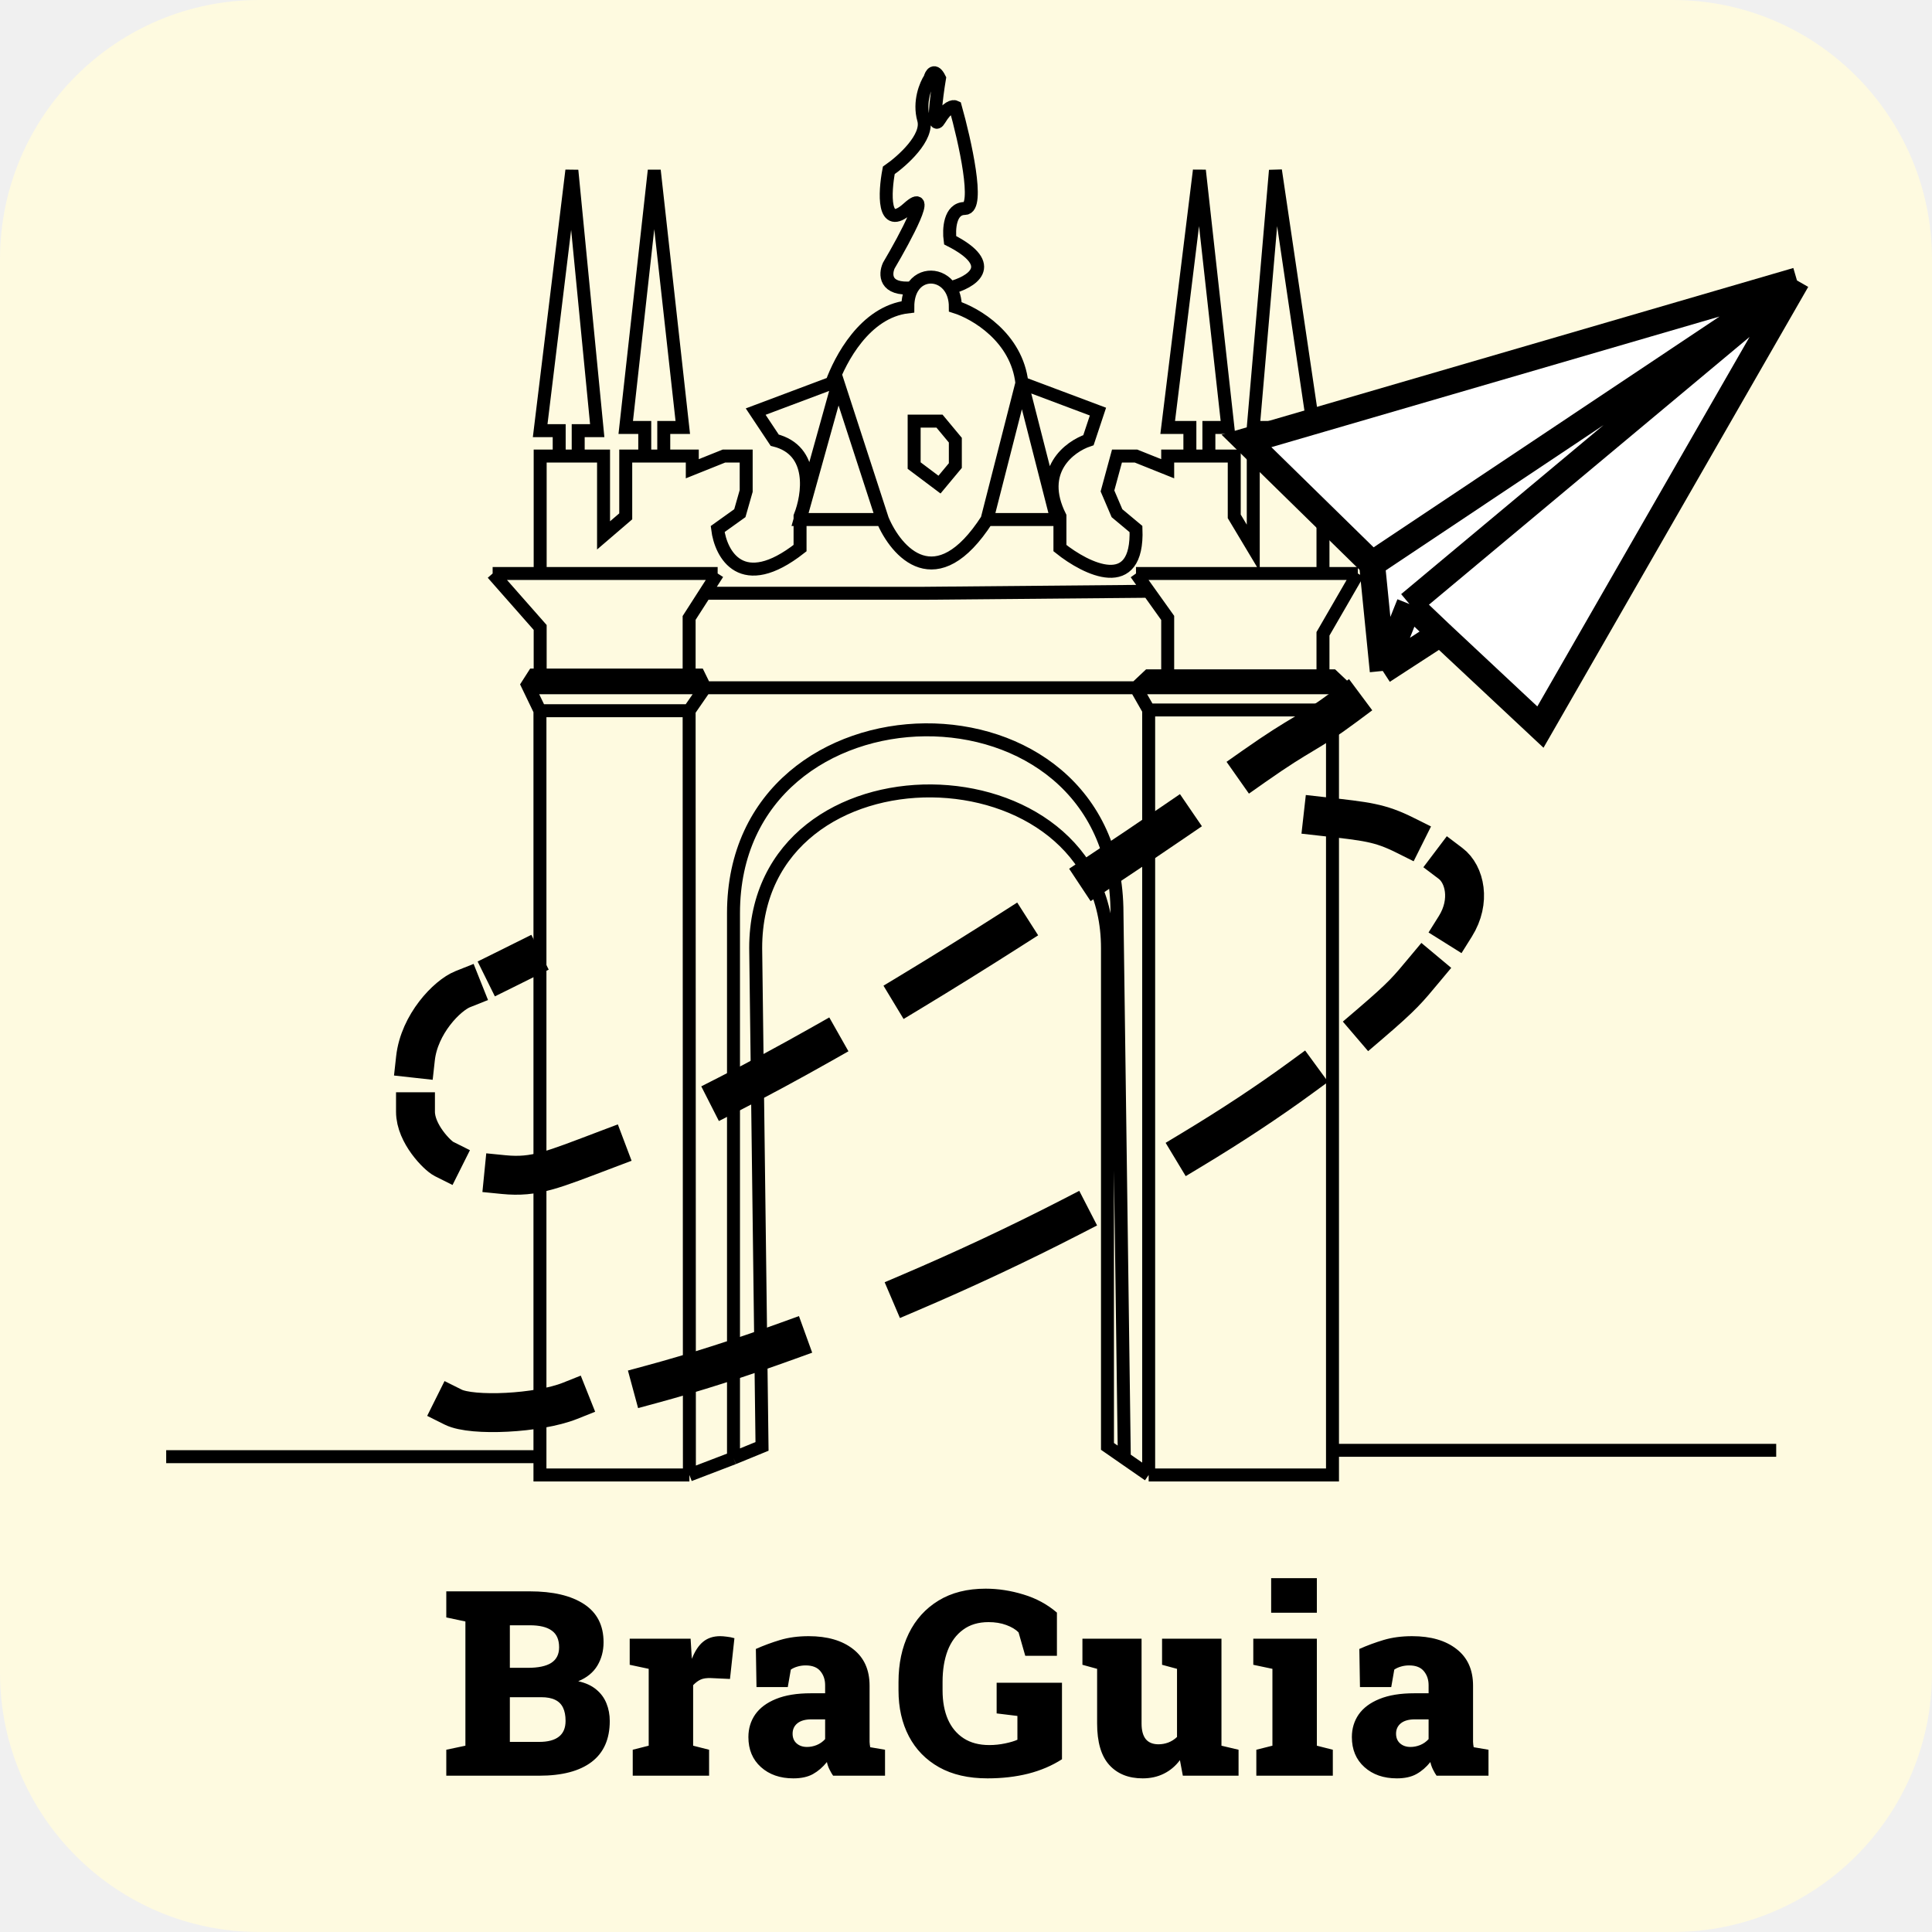
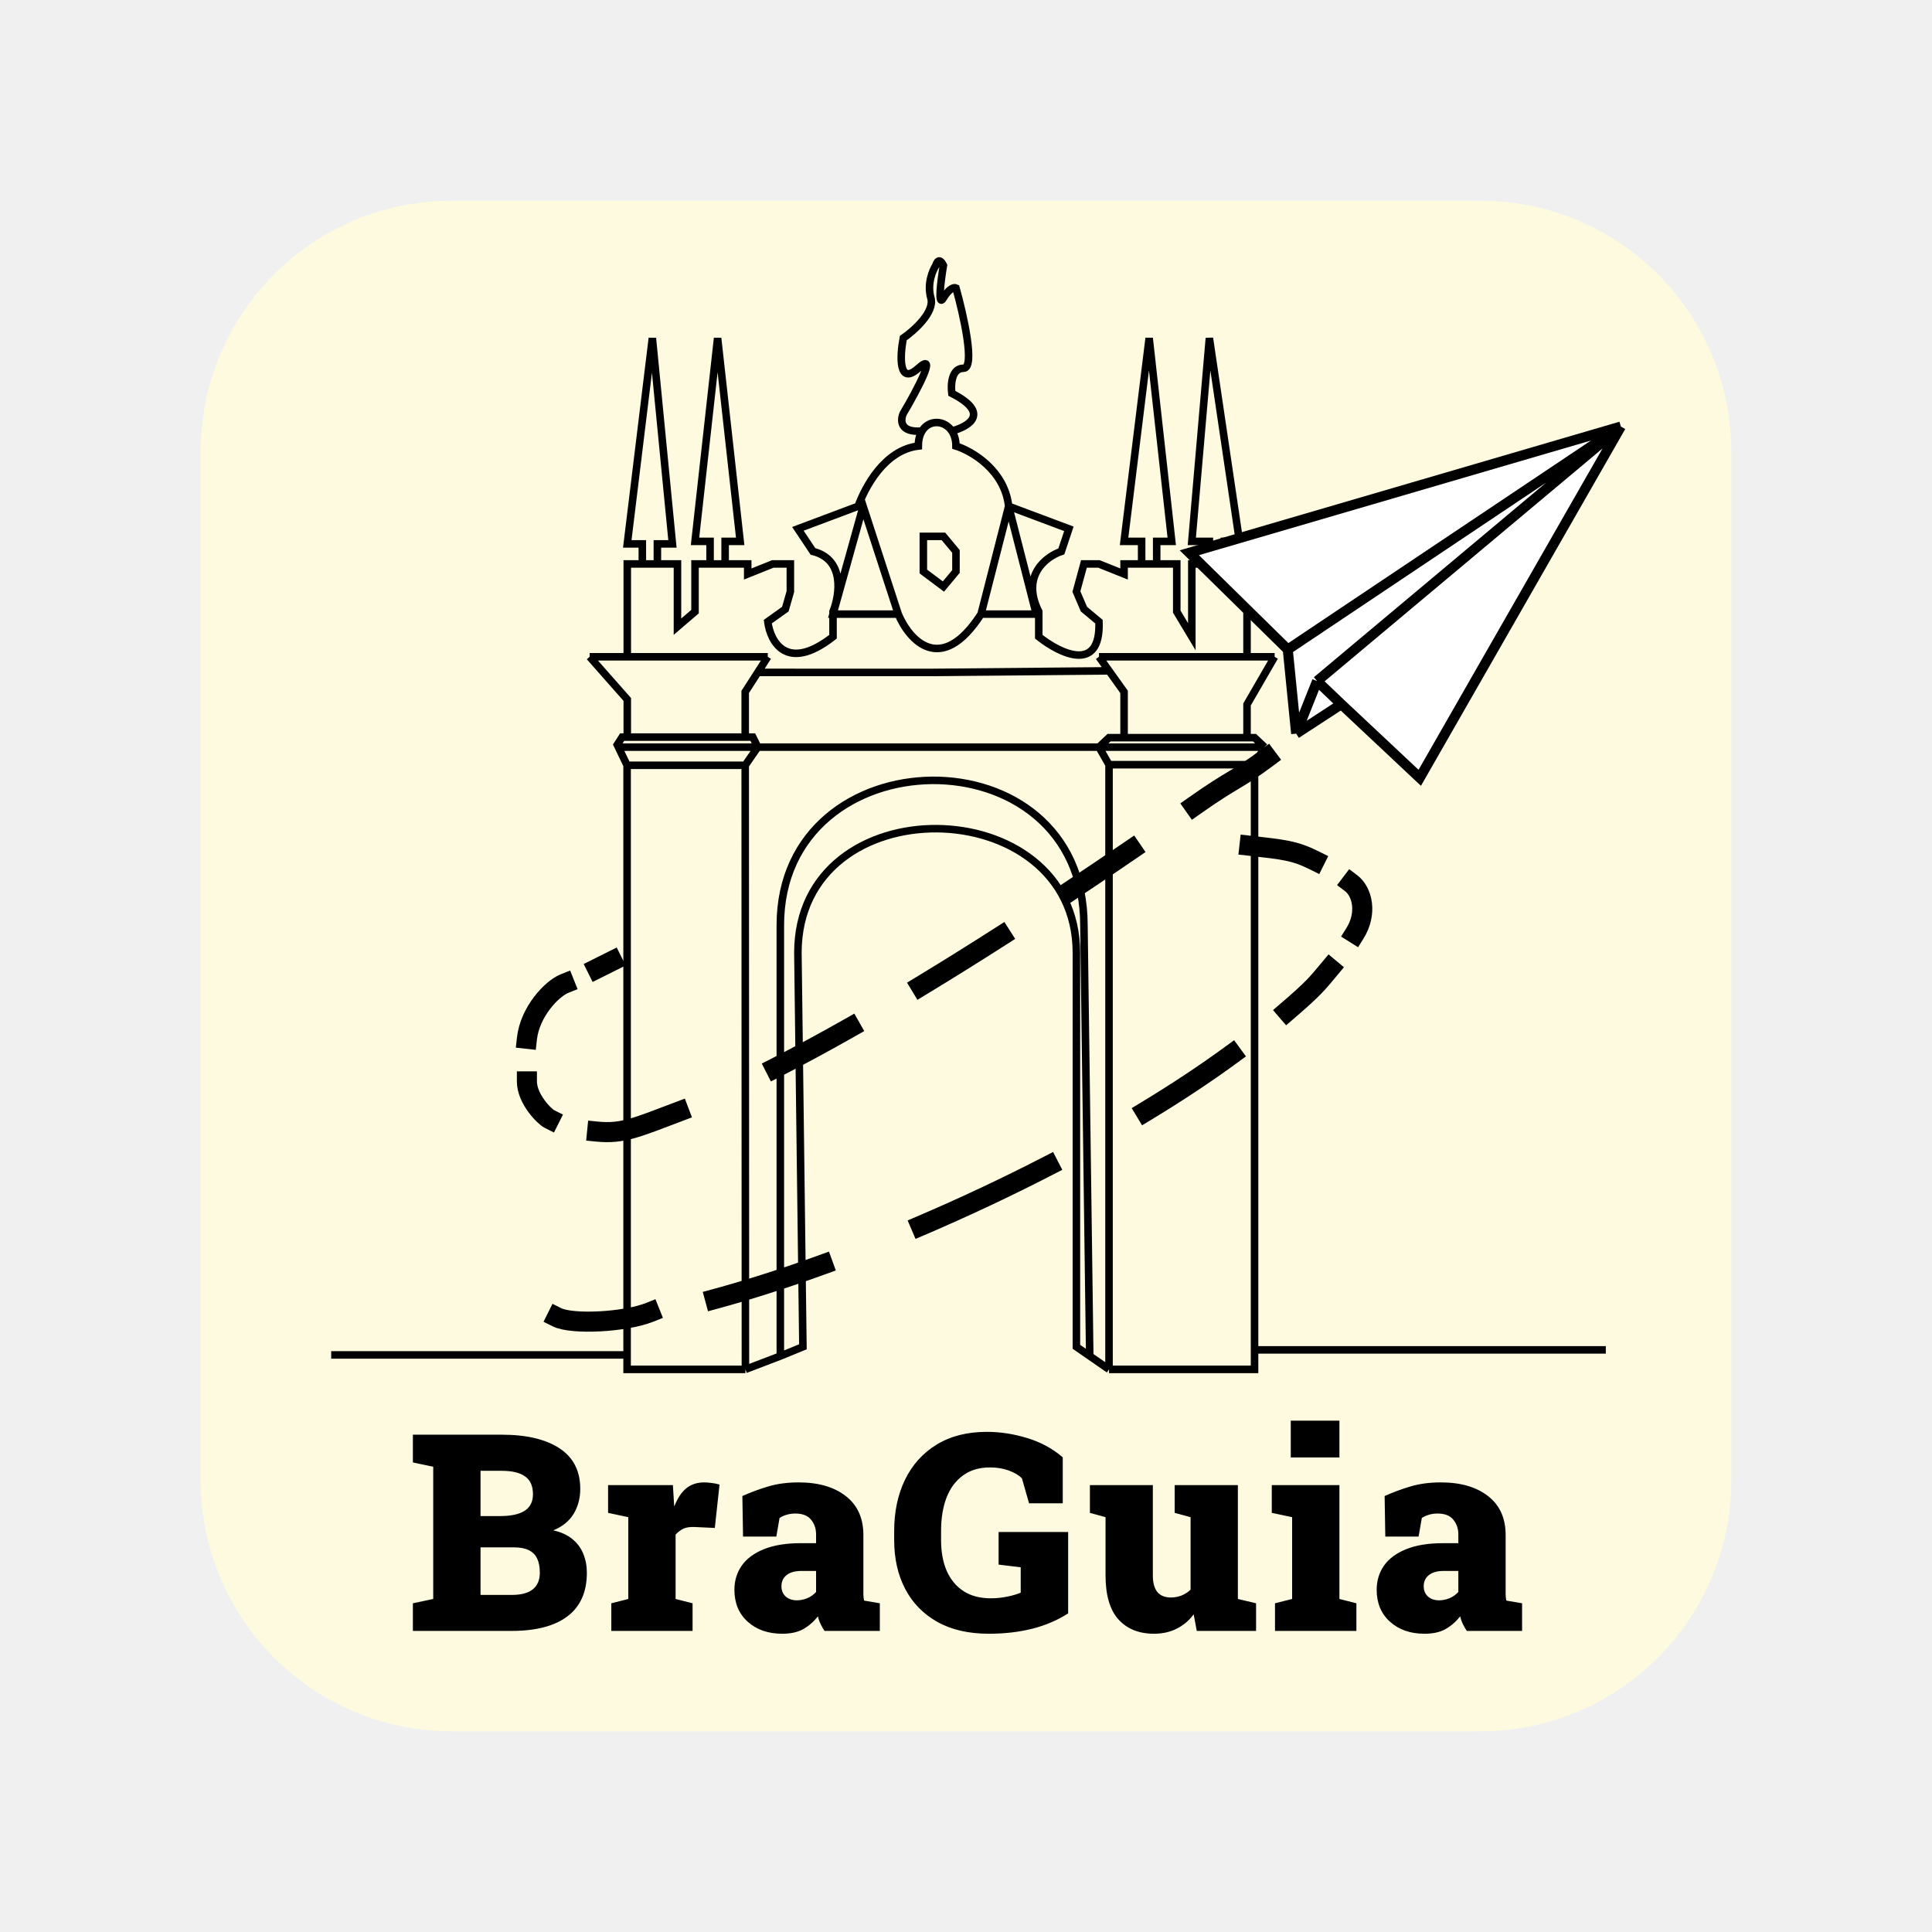
- <svg xmlns="http://www.w3.org/2000/svg" width="149" height="149" viewBox="0 0 149 149" fill="none">
-   <rect width="149" height="149" rx="20" fill="#FEFAE0" />
-   <path d="M34.419 136.946V134.944L35.893 134.632V125.052L34.419 124.739V122.728H35.893H40.854C42.645 122.728 44.041 123.056 45.044 123.714C46.046 124.371 46.548 125.351 46.548 126.653C46.548 127.324 46.388 127.926 46.069 128.46C45.75 128.987 45.259 129.388 44.594 129.661C45.161 129.785 45.623 129.996 45.981 130.296C46.339 130.589 46.603 130.947 46.772 131.37C46.941 131.787 47.026 132.239 47.026 132.728C47.026 134.121 46.561 135.172 45.63 135.882C44.699 136.591 43.348 136.946 41.577 136.946H34.419ZM39.321 134.339H41.577C42.254 134.339 42.762 134.205 43.1 133.938C43.445 133.672 43.618 133.265 43.618 132.718C43.618 132.308 43.553 131.969 43.423 131.702C43.292 131.429 43.091 131.227 42.817 131.097C42.544 130.96 42.186 130.892 41.743 130.892H39.321V134.339ZM39.321 128.626H40.708C41.515 128.626 42.117 128.499 42.514 128.245C42.918 127.985 43.12 127.584 43.12 127.044C43.12 126.451 42.931 126.022 42.553 125.755C42.182 125.481 41.616 125.345 40.854 125.345H39.321V128.626ZM48.798 136.946V134.944L50.029 134.632V128.704L48.564 128.392V126.38H53.261L53.339 127.669L53.359 127.933C53.593 127.334 53.883 126.894 54.228 126.614C54.579 126.328 55.016 126.185 55.536 126.185C55.68 126.185 55.849 126.198 56.044 126.224C56.239 126.243 56.438 126.282 56.64 126.341L56.298 129.485L54.833 129.417C54.495 129.404 54.228 129.443 54.032 129.534C53.844 129.619 53.652 129.762 53.456 129.964V134.632L54.687 134.944V136.946H48.798ZM61.185 137.151C60.163 137.151 59.33 136.862 58.685 136.282C58.041 135.703 57.718 134.931 57.718 133.968C57.718 133.31 57.894 132.728 58.246 132.22C58.604 131.712 59.138 131.315 59.847 131.028C60.563 130.735 61.459 130.589 62.533 130.589H63.636V129.964C63.636 129.541 63.516 129.183 63.275 128.89C63.034 128.59 62.653 128.44 62.132 128.44C61.911 128.44 61.703 128.47 61.507 128.528C61.319 128.58 61.146 128.659 60.99 128.763L60.755 130.11H58.343L58.294 127.171C58.894 126.904 59.519 126.673 60.169 126.478C60.827 126.282 61.559 126.185 62.367 126.185C63.806 126.185 64.948 126.517 65.794 127.181C66.641 127.838 67.064 128.779 67.064 130.003V133.899C67.064 134.049 67.064 134.196 67.064 134.339C67.071 134.482 67.087 134.619 67.113 134.749L68.255 134.944V136.946H64.252C64.167 136.829 64.076 136.673 63.978 136.478C63.88 136.282 63.812 136.087 63.773 135.892C63.454 136.289 63.096 136.598 62.699 136.819C62.302 137.041 61.797 137.151 61.185 137.151ZM62.24 134.729C62.487 134.729 62.735 134.681 62.982 134.583C63.236 134.479 63.454 134.326 63.636 134.124V132.601H62.572C62.11 132.601 61.752 132.701 61.498 132.903C61.25 133.105 61.127 133.372 61.127 133.704C61.127 134.023 61.231 134.274 61.439 134.456C61.647 134.638 61.914 134.729 62.24 134.729ZM76.16 137.151C74.689 137.151 73.442 136.865 72.42 136.292C71.404 135.719 70.63 134.925 70.096 133.909C69.562 132.887 69.295 131.705 69.295 130.364V129.72C69.295 128.307 69.559 127.06 70.086 125.979C70.613 124.899 71.378 124.052 72.381 123.44C73.383 122.828 74.594 122.522 76.014 122.522C76.984 122.522 77.957 122.672 78.934 122.972C79.91 123.265 80.769 123.73 81.512 124.368V127.698H79.07L78.553 125.892C78.331 125.664 78.016 125.475 77.606 125.325C77.202 125.175 76.746 125.101 76.238 125.101C75.457 125.101 74.803 125.296 74.275 125.687C73.748 126.071 73.351 126.608 73.084 127.298C72.824 127.988 72.693 128.789 72.693 129.7V130.364C72.693 131.224 72.83 131.969 73.103 132.601C73.383 133.232 73.79 133.72 74.324 134.065C74.858 134.41 75.516 134.583 76.297 134.583C76.707 134.583 77.114 134.541 77.518 134.456C77.921 134.371 78.237 134.277 78.465 134.173V132.337L76.863 132.142V129.778H81.902V135.677C81.134 136.172 80.265 136.543 79.295 136.79C78.331 137.031 77.287 137.151 76.16 137.151ZM88.127 137.151C87.034 137.151 86.174 136.806 85.549 136.116C84.924 135.426 84.612 134.358 84.612 132.913V128.704L83.479 128.392V126.38H84.612H88.04V132.933C88.04 133.453 88.147 133.851 88.362 134.124C88.583 134.391 88.912 134.524 89.348 134.524C89.602 134.524 89.853 134.479 90.1 134.388C90.354 134.29 90.579 134.147 90.774 133.958V128.704L89.621 128.392V126.38H90.774H94.202V134.632L95.52 134.944V136.946H91.223L90.998 135.745C90.66 136.201 90.246 136.549 89.758 136.79C89.276 137.031 88.733 137.151 88.127 137.151ZM96.891 136.946V134.944L98.132 134.632V128.704L96.657 128.392V126.38H101.559V134.632L102.79 134.944V136.946H96.891ZM98.034 124.378V121.712H101.559V124.378H98.034ZM107.726 137.151C106.704 137.151 105.87 136.862 105.226 136.282C104.581 135.703 104.259 134.931 104.259 133.968C104.259 133.31 104.435 132.728 104.786 132.22C105.144 131.712 105.678 131.315 106.388 131.028C107.104 130.735 107.999 130.589 109.073 130.589H110.177V129.964C110.177 129.541 110.057 129.183 109.816 128.89C109.575 128.59 109.194 128.44 108.673 128.44C108.452 128.44 108.243 128.47 108.048 128.528C107.859 128.58 107.687 128.659 107.53 128.763L107.296 130.11H104.884L104.835 127.171C105.434 126.904 106.059 126.673 106.71 126.478C107.368 126.282 108.1 126.185 108.907 126.185C110.346 126.185 111.489 126.517 112.335 127.181C113.182 127.838 113.605 128.779 113.605 130.003V133.899C113.605 134.049 113.605 134.196 113.605 134.339C113.611 134.482 113.627 134.619 113.654 134.749L114.796 134.944V136.946H110.792C110.708 136.829 110.616 136.673 110.519 136.478C110.421 136.282 110.353 136.087 110.314 135.892C109.995 136.289 109.637 136.598 109.239 136.819C108.842 137.041 108.338 137.151 107.726 137.151ZM108.78 134.729C109.028 134.729 109.275 134.681 109.523 134.583C109.777 134.479 109.995 134.326 110.177 134.124V132.601H109.113C108.65 132.601 108.292 132.701 108.038 132.903C107.791 133.105 107.667 133.372 107.667 133.704C107.667 134.023 107.771 134.274 107.98 134.456C108.188 134.638 108.455 134.729 108.78 134.729Z" fill="black" />
-   <path d="M103.009 111.851H136.984M53.147 51.818V47.656L55.347 44.229M55.347 44.229H37.993M55.347 44.229L54.369 45.752L71.234 45.755L88.588 45.6L87.61 44.229M37.993 44.229L41.659 48.391V52.063M37.993 44.229L41.659 44.229V35.171H43.126M90.055 52.12V47.656L87.61 44.229M87.61 44.229L104.72 44.229M104.72 44.229H102.031V35.171H99.832M104.72 44.229L102.031 48.88V52.12M53.147 54.812L54.369 53.042M53.147 54.812L53.168 113.753M53.147 54.812H47.525H41.642M87.61 53.042L88.588 54.755M87.61 53.042L88.588 52.12H95.676H102.765L103.742 53.042M87.61 53.042H103.742M87.61 53.042H54.369M68.057 40.067L64.635 29.541L61.702 40.067H68.057ZM68.057 40.067C69.116 42.597 72.212 46.138 76.123 40.067M76.123 40.067H81.5L78.811 29.541M76.123 40.067L78.811 29.541M78.811 29.541C78.42 26.016 75.226 24.155 73.678 23.666C73.678 23.059 73.522 22.567 73.274 22.197M78.811 29.541L84.677 31.744L83.944 33.947C82.478 34.437 79.984 36.297 81.744 39.823V42.271C83.781 43.903 87.806 45.894 87.61 40.802L86.144 39.578L85.411 37.864L86.144 35.171H87.61L90.055 36.151V35.171H91.766M41.642 54.812V113.753H53.168M41.642 54.812L40.681 52.815L41.162 52.063H53.889L54.369 53.042M54.369 53.042H40.681M53.168 113.753L56.569 112.451M88.588 113.753V54.755M88.588 113.753H102.765V54.755M88.588 113.753L86.71 112.451M88.588 54.755H102.765M103.742 53.042L102.765 54.755M56.569 112.451L58.769 111.549L58.28 73.115C58.28 56.714 85.411 57.203 85.411 73.115V111.549L86.71 112.451M56.569 112.451V70.423C56.569 51.818 86.144 51.328 86.144 70.423L86.71 112.451M43.126 35.171V33.213H41.659L44.103 13.139L46.059 33.213H44.592V35.171M43.126 35.171H44.592M44.592 35.171H46.547V41.291L48.258 39.823V35.171H49.725M49.725 35.171V32.968H48.258L50.458 13.139L52.658 32.968H51.191V35.171M49.725 35.171H51.191M51.191 35.171H53.391V36.151L55.836 35.171H57.547V37.864L57.058 39.578L55.347 40.802C55.591 42.76 57.204 45.796 61.702 42.271V39.823C62.353 38.191 62.875 34.731 59.746 33.947L58.28 31.744L64.146 29.541C64.798 27.746 66.688 24.057 70.012 23.666C70.012 23.049 70.15 22.561 70.371 22.197M91.766 35.171V32.968H90.055L92.499 13.139L94.699 32.968H93.232V35.171M91.766 35.171H93.232M93.232 35.171H95.188V39.823L96.654 42.271V35.171H98.365M98.365 35.171V32.968H96.654L98.365 13.139L101.298 32.968H99.832V35.171M98.365 35.171H99.832M70.371 22.197C68.204 22.393 68.251 21.136 68.546 20.483C69.849 18.28 71.967 14.314 70.012 16.077C68.057 17.839 68.22 14.853 68.546 13.139C69.605 12.405 71.625 10.593 71.234 9.222C70.843 7.851 71.397 6.53 71.723 6.04C71.805 5.714 72.065 5.257 72.456 6.04C72.212 7.509 71.87 10.202 72.456 9.222C73.043 8.243 73.515 8.162 73.678 8.243C74.412 10.854 75.585 16.077 74.412 16.077C73.238 16.077 73.164 17.709 73.274 18.525C77.12 20.483 74.876 21.789 73.274 22.197M70.371 22.197C71.058 21.068 72.553 21.121 73.274 22.197M12.817 112.341H41.903M70.501 32.478V35.906L72.456 37.374L73.678 35.906V33.947L72.456 32.478H70.501Z" stroke="black" />
-   <path d="M103.732 54.473C100.738 56.703 100.587 56.371 96.684 59.117M38.845 90.588C41.278 90.83 42.631 90.215 46.776 88.648M40.306 74.106C39.82 74.348 39.334 74.591 38.845 74.833M105.678 78.953C108.259 76.744 108.594 76.287 109.809 74.833M34.957 108.523C36.417 109.251 41.521 109.008 43.951 108.039M102.031 62.971C105.395 63.349 106.407 63.441 108.351 64.411M84.533 67.42C86.598 66.052 88.63 64.682 90.609 63.33M70.195 76.527C72.782 74.964 75.395 73.336 77.993 71.677M56.1 84.439C58.44 83.249 60.884 81.929 63.39 80.511M35.688 76.287C34.473 76.772 32.334 78.987 32.043 81.62M100.329 83.113C97.757 84.994 94.938 86.849 91.955 88.648M82.589 93.861C78.524 95.954 74.336 97.913 70.195 99.68M60.717 103.42C57.034 104.752 53.505 105.879 50.267 106.755M32.043 85.74C32.043 87.437 33.744 89.133 34.23 89.376M112.24 71.44C113.455 69.501 112.969 67.42 111.874 66.592" stroke="black" stroke-width="3" stroke-linecap="square" stroke-linejoin="round" />
-   <path d="M105.816 43.493L96.129 34.005L138.586 21.629L118.8 56.075L111.085 48.856L106.64 51.744L105.816 43.493Z" fill="white" />
-   <path d="M105.816 43.493L96.129 34.005L138.586 21.629M105.816 43.493L138.586 21.629M105.816 43.493L106.64 51.744M138.586 21.629L108.701 46.587M138.586 21.629L118.8 56.075L111.085 48.856M108.701 46.587L106.64 51.744M108.701 46.587L111.085 48.856M106.64 51.744L111.085 48.856" stroke="black" stroke-width="2" />
+ <svg xmlns="http://www.w3.org/2000/svg" width="385" height="385" viewBox="0 0 385 385" fill="none">
+   <rect x="40" y="40" width="305" height="305" rx="50" fill="#FEFAE0" />
+   <path d="M82.277 325V319.495L86.332 318.635V292.29L82.277 291.431V285.898H86.332H99.974C104.898 285.898 108.738 286.803 111.495 288.611C114.252 290.419 115.631 293.114 115.631 296.694C115.631 298.538 115.192 300.194 114.315 301.663C113.438 303.113 112.086 304.214 110.26 304.966C111.818 305.306 113.089 305.888 114.073 306.711C115.058 307.517 115.783 308.502 116.249 309.666C116.714 310.811 116.947 312.056 116.947 313.398C116.947 317.23 115.667 320.121 113.107 322.073C110.546 324.024 106.831 325 101.962 325H82.277ZM95.758 317.83H101.962C103.824 317.83 105.22 317.463 106.151 316.729C107.1 315.994 107.574 314.875 107.574 313.372C107.574 312.244 107.395 311.313 107.037 310.579C106.679 309.827 106.124 309.272 105.372 308.914C104.62 308.538 103.636 308.35 102.418 308.35H95.758V317.83ZM95.758 302.119H99.572C101.792 302.119 103.448 301.77 104.54 301.072C105.65 300.356 106.205 299.255 106.205 297.769C106.205 296.139 105.686 294.958 104.647 294.224C103.627 293.472 102.069 293.096 99.974 293.096H95.758V302.119ZM121.82 325V319.495L125.203 318.635V302.334L121.175 301.475V295.942H134.093L134.307 299.487L134.361 300.212C135.006 298.565 135.802 297.357 136.751 296.587C137.718 295.799 138.918 295.405 140.35 295.405C140.744 295.405 141.209 295.441 141.746 295.513C142.284 295.566 142.83 295.674 143.385 295.835L142.445 304.482L138.416 304.294C137.485 304.259 136.751 304.366 136.214 304.617C135.695 304.849 135.167 305.243 134.63 305.798V318.635L138.013 319.495V325H121.82ZM155.884 325.564C153.073 325.564 150.782 324.767 149.009 323.174C147.237 321.58 146.35 319.459 146.35 316.809C146.35 315.001 146.834 313.398 147.801 312.002C148.785 310.605 150.253 309.513 152.205 308.726C154.174 307.92 156.636 307.517 159.59 307.517H162.625V305.798C162.625 304.635 162.294 303.65 161.631 302.844C160.969 302.021 159.921 301.609 158.489 301.609C157.88 301.609 157.308 301.689 156.77 301.851C156.251 301.994 155.777 302.209 155.347 302.495L154.703 306.201H148.069L147.935 298.118C149.582 297.384 151.301 296.748 153.091 296.211C154.899 295.674 156.914 295.405 159.134 295.405C163.09 295.405 166.232 296.318 168.56 298.145C170.887 299.953 172.051 302.54 172.051 305.906V316.621C172.051 317.033 172.051 317.436 172.051 317.83C172.069 318.223 172.114 318.599 172.185 318.958L175.328 319.495V325H164.317C164.084 324.678 163.833 324.248 163.565 323.711C163.296 323.174 163.108 322.637 163.001 322.1C162.124 323.192 161.139 324.042 160.047 324.651C158.955 325.26 157.567 325.564 155.884 325.564ZM158.785 318.904C159.465 318.904 160.145 318.77 160.826 318.501C161.524 318.215 162.124 317.794 162.625 317.239V313.049H159.698C158.427 313.049 157.442 313.327 156.744 313.882C156.063 314.437 155.723 315.171 155.723 316.084C155.723 316.961 156.01 317.651 156.582 318.152C157.155 318.653 157.889 318.904 158.785 318.904ZM197.065 325.564C193.019 325.564 189.591 324.776 186.78 323.201C183.987 321.625 181.856 319.441 180.388 316.648C178.92 313.837 178.186 310.588 178.186 306.899V305.127C178.186 301.242 178.911 297.813 180.361 294.841C181.812 291.869 183.915 289.542 186.672 287.859C189.43 286.176 192.76 285.334 196.663 285.334C199.33 285.334 202.007 285.746 204.692 286.57C207.378 287.375 209.741 288.656 211.782 290.41V299.568H205.068L203.645 294.6C203.036 293.973 202.168 293.454 201.04 293.042C199.93 292.63 198.677 292.424 197.28 292.424C195.132 292.424 193.333 292.961 191.882 294.036C190.432 295.092 189.34 296.569 188.606 298.467C187.89 300.365 187.532 302.567 187.532 305.073V306.899C187.532 309.263 187.908 311.313 188.66 313.049C189.43 314.786 190.549 316.129 192.017 317.078C193.485 318.027 195.293 318.501 197.441 318.501C198.569 318.501 199.688 318.385 200.798 318.152C201.908 317.919 202.777 317.66 203.403 317.373V312.324L198.999 311.787V305.288H212.856V321.509C210.744 322.869 208.354 323.89 205.686 324.57C203.036 325.233 200.163 325.564 197.065 325.564ZM229.975 325.564C226.967 325.564 224.604 324.615 222.885 322.717C221.167 320.819 220.307 317.883 220.307 313.909V302.334L217.192 301.475V295.942H220.307H229.734V313.962C229.734 315.395 230.029 316.487 230.62 317.239C231.228 317.973 232.133 318.34 233.332 318.34C234.03 318.34 234.72 318.215 235.4 317.964C236.098 317.695 236.716 317.301 237.253 316.782V302.334L234.084 301.475V295.942H237.253H246.679V318.635L250.305 319.495V325H238.488L237.871 321.697C236.94 322.95 235.803 323.908 234.46 324.57C233.135 325.233 231.64 325.564 229.975 325.564ZM254.076 325V319.495L257.487 318.635V302.334L253.432 301.475V295.942H266.913V318.635L270.297 319.495V325H254.076ZM257.218 290.437V283.105H266.913V290.437H257.218ZM283.871 325.564C281.06 325.564 278.768 324.767 276.996 323.174C275.223 321.58 274.337 319.459 274.337 316.809C274.337 315.001 274.821 313.398 275.787 312.002C276.772 310.605 278.24 309.513 280.192 308.726C282.161 307.92 284.623 307.517 287.577 307.517H290.612V305.798C290.612 304.635 290.28 303.65 289.618 302.844C288.956 302.021 287.908 301.609 286.476 301.609C285.867 301.609 285.294 301.689 284.757 301.851C284.238 301.994 283.763 302.209 283.334 302.495L282.689 306.201H276.056L275.922 298.118C277.569 297.384 279.288 296.748 281.078 296.211C282.886 295.674 284.9 295.405 287.12 295.405C291.077 295.405 294.219 296.318 296.547 298.145C298.874 299.953 300.038 302.54 300.038 305.906V316.621C300.038 317.033 300.038 317.436 300.038 317.83C300.056 318.223 300.101 318.599 300.172 318.958L303.314 319.495V325H292.304C292.071 324.678 291.82 324.248 291.552 323.711C291.283 323.174 291.095 322.637 290.988 322.1C290.11 323.192 289.126 324.042 288.033 324.651C286.941 325.26 285.554 325.564 283.871 325.564ZM286.771 318.904C287.452 318.904 288.132 318.77 288.812 318.501C289.511 318.215 290.11 317.794 290.612 317.239V313.049H287.684C286.413 313.049 285.429 313.327 284.73 313.882C284.05 314.437 283.71 315.171 283.71 316.084C283.71 316.961 283.996 317.651 284.569 318.152C285.142 318.653 285.876 318.904 286.771 318.904Z" fill="black" />
+   <path d="M250.5 269H320M148.5 146.383V137.883L153 130.883M153 130.883H117.5M153 130.883L151 133.995L185.5 134L221 133.683L219 130.883M117.5 130.883L125 139.383V146.883M117.5 130.883L125 130.883V112.383H128M224 147V137.883L219 130.883M219 130.883L254 130.883M254 130.883H248.5V112.383H244M254 130.883L248.5 140.383V147M148.5 152.5L151 148.883M148.5 152.5L148.544 272.883M148.5 152.5H137H124.965M219 148.883L221 152.383M219 148.883L221 147H235.5H250L252 148.883M219 148.883H252M219 148.883H151M179 122.383L172 100.883L166 122.383H179ZM179 122.383C181.167 127.55 187.5 134.783 195.5 122.383M195.5 122.383H206.5L201 100.883M195.5 122.383L201 100.883M201 100.883C200.2 93.683 193.667 89.883 190.5 88.883C190.5 87.645 190.18 86.64 189.673 85.883M201 100.883L213 105.383L211.5 109.883C208.5 110.883 203.4 114.683 207 121.883V126.883C211.167 130.217 219.4 134.284 219 123.883L216 121.383L214.5 117.883L216 112.383H219L224 114.383V112.383H227.5M124.965 152.5V272.883H148.544M124.965 152.5L123 148.42L123.982 146.883H150.018L151 148.883M151 148.883H123M148.544 272.883L155.5 270.224M221 272.883V152.383M221 272.883H250V152.383M221 272.883L217.159 270.224M221 152.383H250M252 148.883L250 152.383M155.5 270.224L160 268.383L159 189.883C159 156.383 214.5 157.383 214.5 189.883V268.383L217.159 270.224M155.5 270.224V184.383C155.5 146.383 216 145.383 216 184.383L217.159 270.224M128 112.383V108.383H125L130 67.383L134 108.383H131V112.383M128 112.383H131M131 112.383H135V124.883L138.5 121.883V112.383H141.5M141.5 112.383V107.883H138.5L143 67.383L147.5 107.883H144.5V112.383M141.5 112.383H144.5M144.5 112.383H149V114.383L154 112.383H157.5V117.883L156.5 121.383L153 123.883C153.5 127.883 156.8 134.083 166 126.883V121.883C167.333 118.55 168.4 111.483 162 109.883L159 105.383L171 100.883C172.333 97.217 176.2 89.683 183 88.883C183 87.624 183.281 86.628 183.735 85.883M227.5 112.383V107.883H224L229 67.383L233.5 107.883H230.5V112.383M227.5 112.383H230.5M230.5 112.383H234.5V121.883L237.5 126.883V112.383H241M241 112.383V107.883H237.5L241 67.383L247 107.883H244V112.383M241 112.383H244M183.735 85.883C179.3 86.283 179.397 83.717 180 82.383C182.667 77.883 187 69.783 183 73.383C179 76.983 179.333 70.883 180 67.383C182.167 65.883 186.3 62.183 185.5 59.383C184.7 56.583 185.833 53.883 186.5 52.883C186.667 52.217 187.2 51.283 188 52.883C187.5 55.883 186.8 61.383 188 59.383C189.2 57.383 190.167 57.217 190.5 57.383C192 62.717 194.4 73.383 192 73.383C189.6 73.383 189.448 76.717 189.673 78.383C197.54 82.383 192.951 85.05 189.673 85.883M183.735 85.883C185.14 83.577 188.199 83.685 189.673 85.883M66 270H125.5M184 106.883V113.883L188 116.883L190.5 113.883V109.883L188 106.883H184Z" stroke="black" stroke-width="1.5" />
+   <path d="M252.495 151C246.335 155.6 246.025 154.916 237.995 160.58M118.995 225.5C124 226 126.784 224.732 135.312 221.5M122 191.5C121 192 120 192.5 118.995 193M256.5 201.5C261.81 196.943 262.5 196 265 193M110.995 262.5C114 264 124.5 263.5 129.5 261.5M248.995 168.529C255.917 169.311 258 169.5 262 171.5M212.995 177.709C217.244 174.885 221.426 172.06 225.495 169.271M183.495 196.494C188.818 193.271 194.194 189.912 199.54 186.49M154.495 212.816C159.311 210.363 164.339 207.638 169.495 204.714M112.5 196C110 197 105.599 201.57 105 207M245.495 210.08C240.203 213.961 234.402 217.788 228.266 221.5M208.995 232.253C200.633 236.571 192.016 240.612 183.495 244.257M163.995 251.972C156.418 254.719 149.158 257.044 142.495 258.852M105 215.5C105 219 108.5 222.5 109.5 223M270 186C272.5 182 271.5 177.709 269.247 176" stroke="black" stroke-width="4" stroke-linecap="square" stroke-linejoin="round" />
+   <path d="M256.621 129.431L237 110.15L323 85L282.922 155L267.294 140.329L258.291 146.198L256.621 129.431Z" fill="white" />
+   <path d="M256.621 129.431L237 110.15L323 85M256.621 129.431L323 85M256.621 129.431L258.291 146.198M323 85L262.466 135.719M323 85L282.922 155L267.294 140.329M262.466 135.719L258.291 146.198M262.466 135.719L267.294 140.329M258.291 146.198L267.294 140.329" stroke="black" stroke-width="2" />
</svg>
